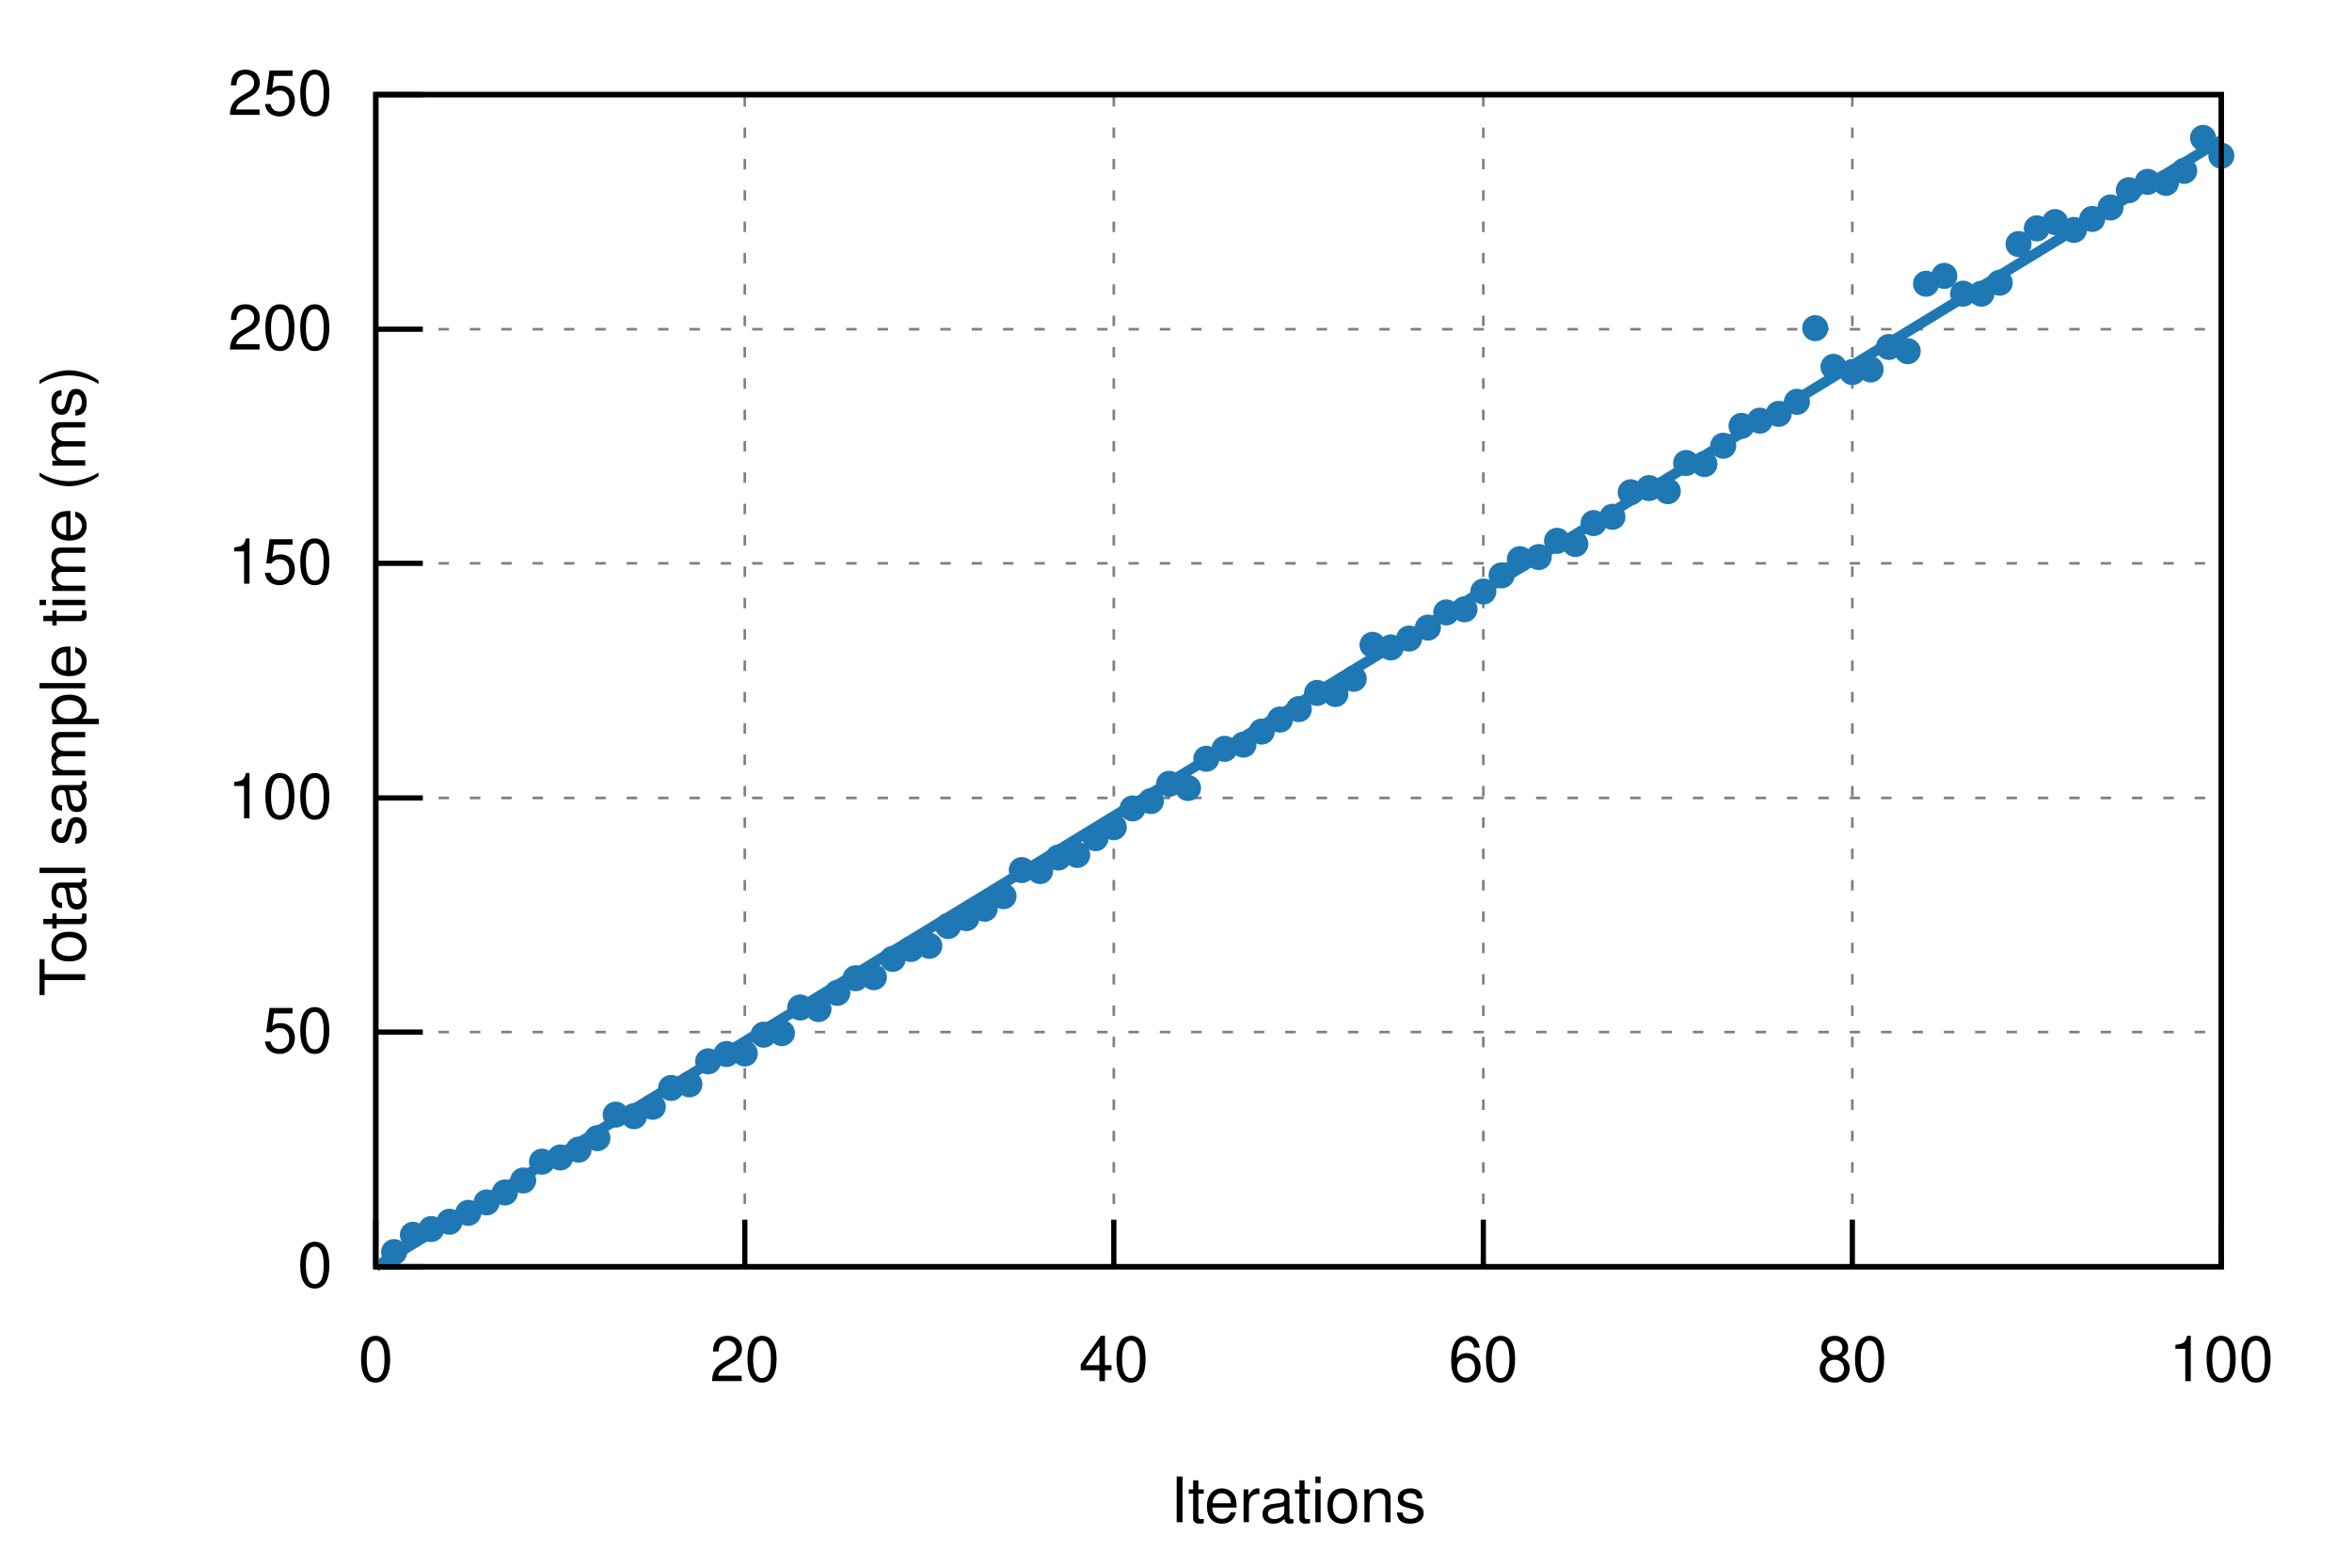
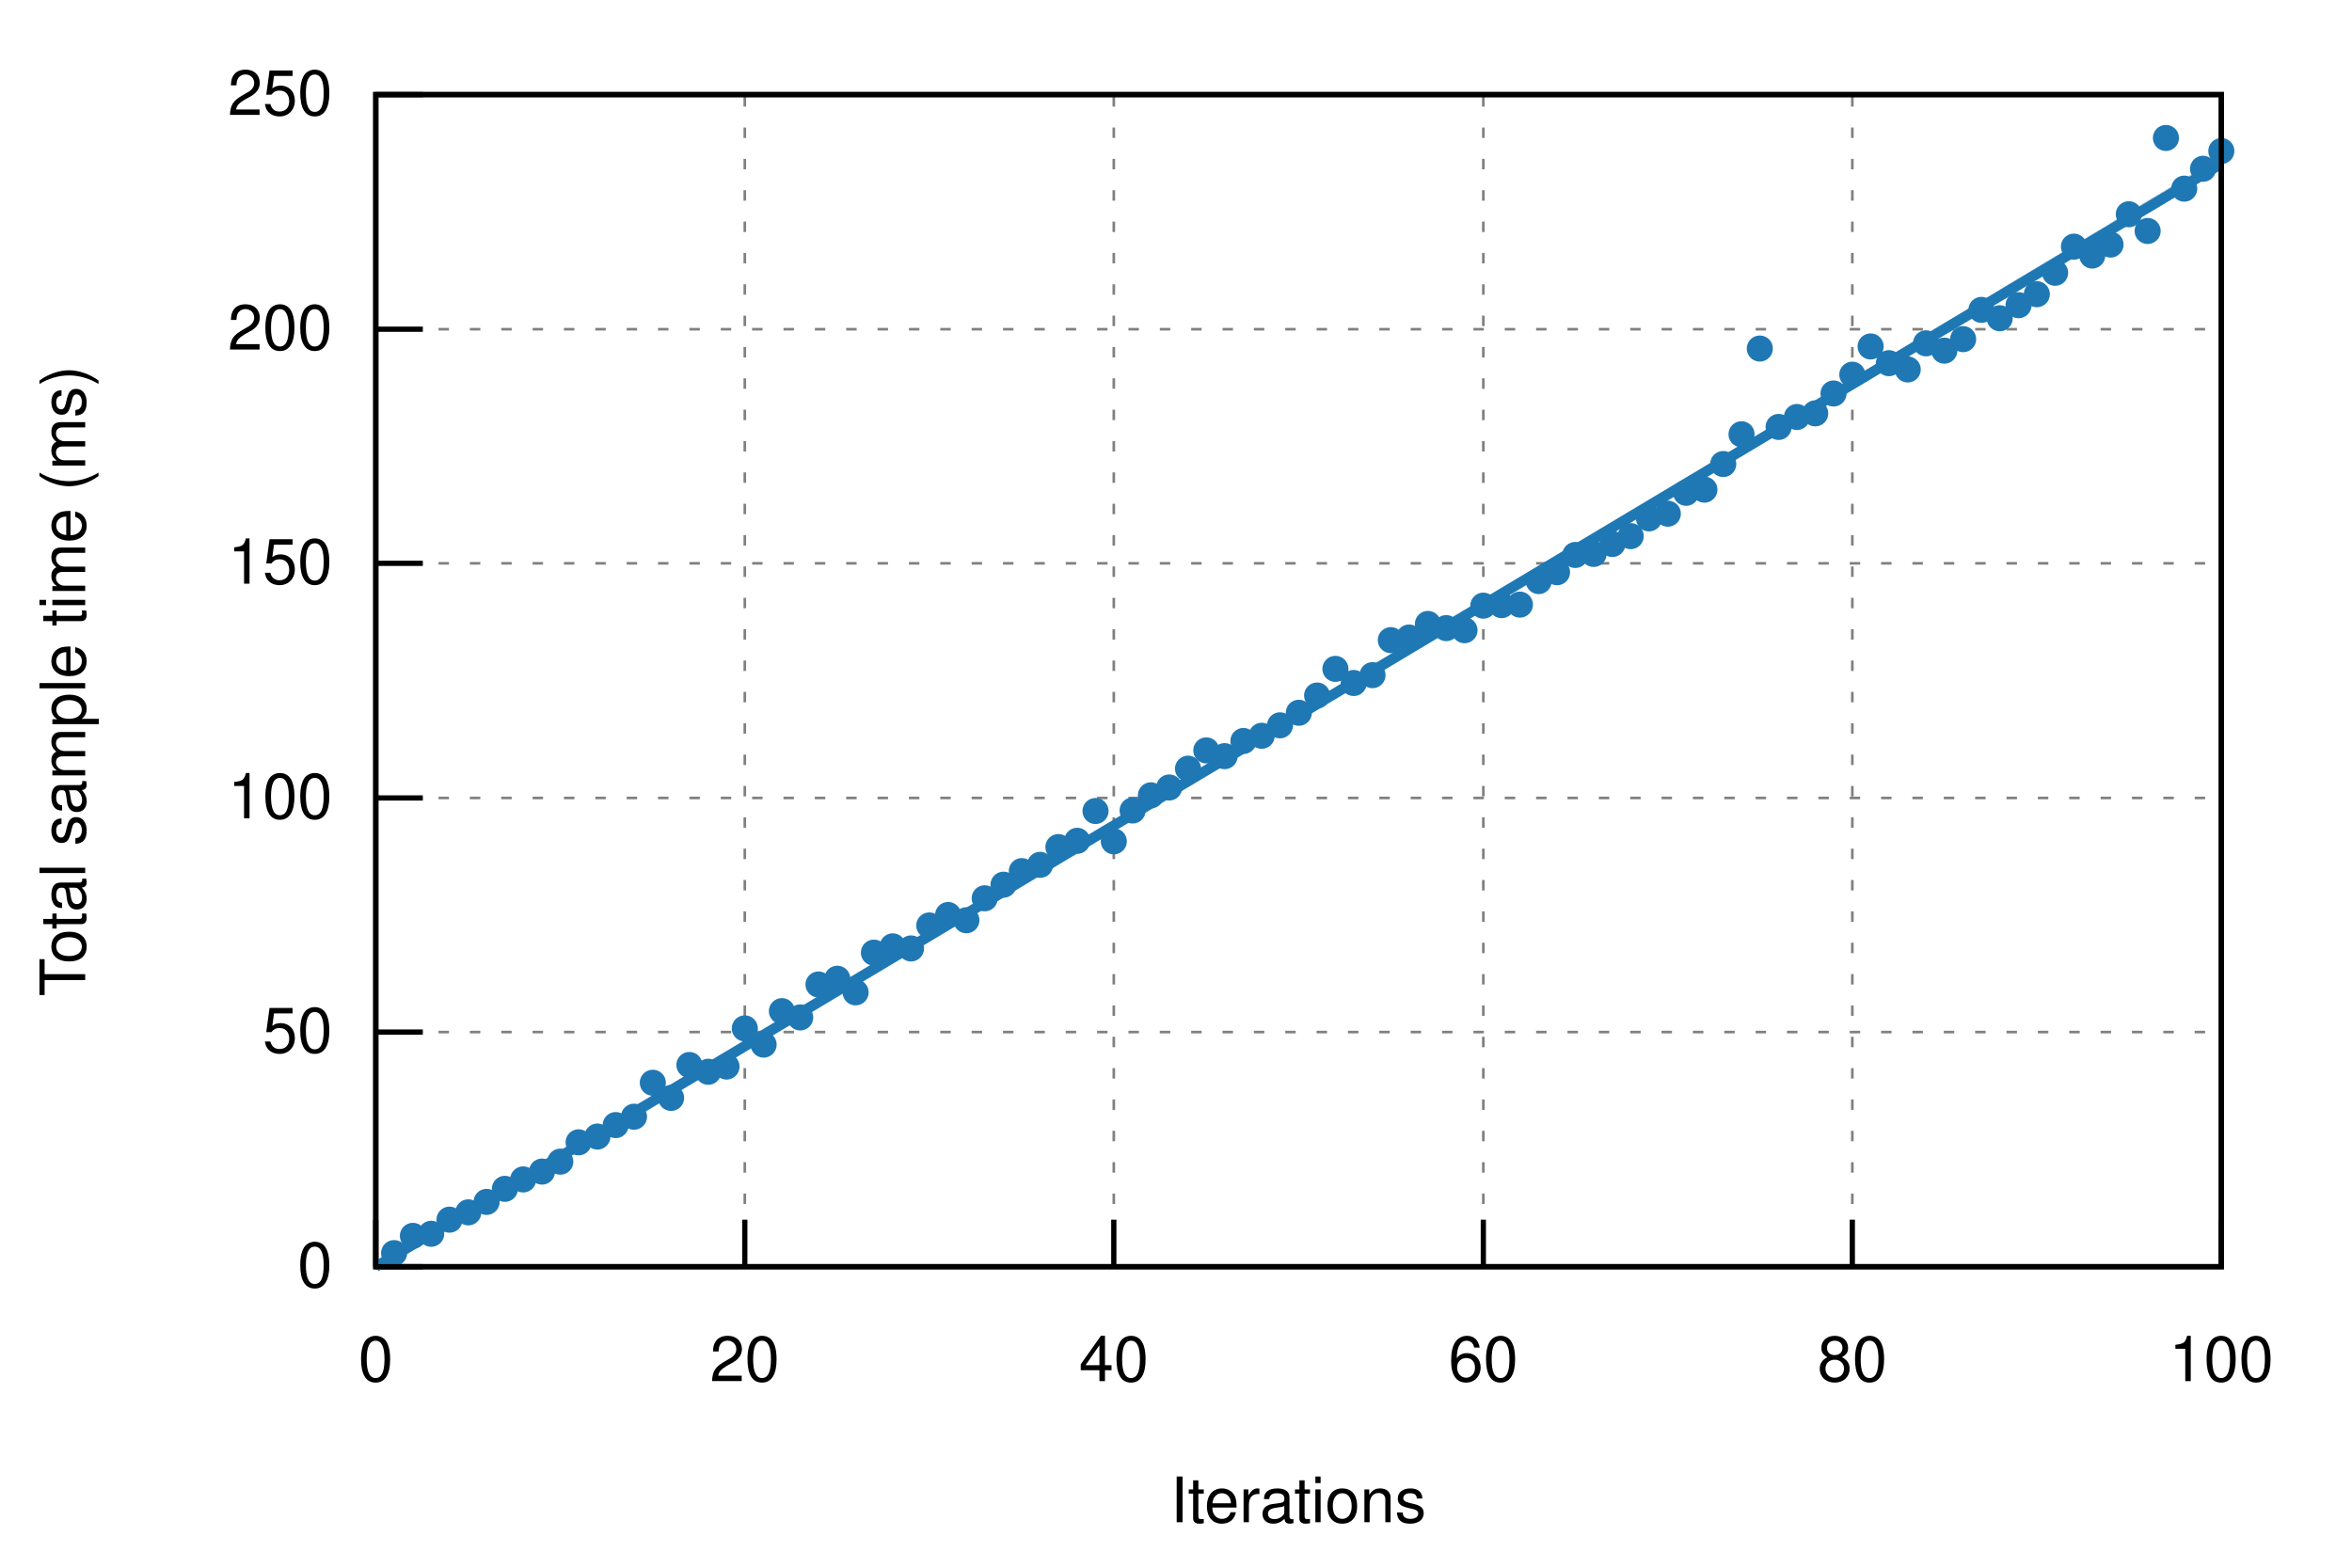
<svg xmlns="http://www.w3.org/2000/svg" xmlns:xlink="http://www.w3.org/1999/xlink" viewBox="0 0 450 300">
  <g id="gnuplot_canvas">
    <rect x="0" y="0" width="450" height="300" fill="none" />
    <defs>
      <circle id="gpDot" r="0.5" stroke-width="0.5" stroke="currentColor" />
      <path id="gpPt0" stroke-width="0.222" stroke="currentColor" d="M-1,0 h2 M0,-1 v2" />
      <path id="gpPt1" stroke-width="0.222" stroke="currentColor" d="M-1,-1 L1,1 M1,-1 L-1,1" />
      <path id="gpPt2" stroke-width="0.222" stroke="currentColor" d="M-1,0 L1,0 M0,-1 L0,1 M-1,-1 L1,1 M-1,1 L1,-1" />
      <rect id="gpPt3" stroke-width="0.222" stroke="currentColor" x="-1" y="-1" width="2" height="2" />
      <rect id="gpPt4" stroke-width="0.222" stroke="currentColor" fill="currentColor" x="-1" y="-1" width="2" height="2" />
      <circle id="gpPt5" stroke-width="0.222" stroke="currentColor" cx="0" cy="0" r="1" />
      <use xlink:href="#gpPt5" id="gpPt6" fill="currentColor" stroke="none" />
      <path id="gpPt7" stroke-width="0.222" stroke="currentColor" d="M0,-1.33 L-1.33,0.67 L1.33,0.67 z" />
      <use xlink:href="#gpPt7" id="gpPt8" fill="currentColor" stroke="none" />
      <use xlink:href="#gpPt7" id="gpPt9" stroke="currentColor" transform="rotate(180)" />
      <use xlink:href="#gpPt9" id="gpPt10" fill="currentColor" stroke="none" />
      <use xlink:href="#gpPt3" id="gpPt11" stroke="currentColor" transform="rotate(45)" />
      <use xlink:href="#gpPt11" id="gpPt12" fill="currentColor" stroke="none" />
      <path id="gpPt13" stroke-width="0.222" stroke="currentColor" d="M0,1.330 L1.265,0.411 L0.782,-1.067 L-0.782,-1.076 L-1.265,0.411 z" />
      <use xlink:href="#gpPt13" id="gpPt14" fill="currentColor" stroke="none" />
      <filter id="textbox" filterUnits="objectBoundingBox" x="0" y="0" height="1" width="1">
        <feFlood flood-color="white" flood-opacity="1" result="bgnd" />
        <feComposite in="SourceGraphic" in2="bgnd" operator="atop" />
      </filter>
      <filter id="greybox" filterUnits="objectBoundingBox" x="0" y="0" height="1" width="1">
        <feFlood flood-color="lightgrey" flood-opacity="1" result="grey" />
        <feComposite in="SourceGraphic" in2="grey" operator="atop" />
      </filter>
    </defs>
    <g fill="none" color="white" stroke="currentColor" stroke-width="1.00" stroke-linecap="butt" stroke-linejoin="miter">
</g>
    <g fill="none" color="black" stroke="currentColor" stroke-width="1.00" stroke-linecap="butt" stroke-linejoin="miter">
</g>
    <g fill="none" color="black" stroke="black" stroke-width="0.50" stroke-linecap="butt" stroke-linejoin="miter">
</g>
    <g fill="none" color="gray" stroke="currentColor" stroke-width="0.50" stroke-linecap="butt" stroke-linejoin="miter">
      <path stroke="gray" stroke-dasharray="2,4" class="gridline" d="M71.9,242.4 L425.0,242.4  " />
    </g>
    <g fill="none" color="gray" stroke="gray" stroke-width="1.00" stroke-linecap="butt" stroke-linejoin="miter">
</g>
    <g fill="none" color="black" stroke="currentColor" stroke-width="1.00" stroke-linecap="butt" stroke-linejoin="miter">
      <path stroke="black" d="M71.9,242.4 L80.9,242.4  " />
      <g transform="translate(63.6,246.3)" stroke="none" fill="black" font-family="Helvetica" font-size="12.00" text-anchor="end">
        <text>
          <tspan font-family="Helvetica"> 0</tspan>
        </text>
      </g>
    </g>
    <g fill="none" color="black" stroke="currentColor" stroke-width="1.00" stroke-linecap="butt" stroke-linejoin="miter">
</g>
    <g fill="none" color="black" stroke="black" stroke-width="0.50" stroke-linecap="butt" stroke-linejoin="miter">
</g>
    <g fill="none" color="gray" stroke="currentColor" stroke-width="0.50" stroke-linecap="butt" stroke-linejoin="miter">
      <path stroke="gray" stroke-dasharray="2,4" class="gridline" d="M71.9,197.5 L425.0,197.5  " />
    </g>
    <g fill="none" color="gray" stroke="gray" stroke-width="1.00" stroke-linecap="butt" stroke-linejoin="miter">
</g>
    <g fill="none" color="black" stroke="currentColor" stroke-width="1.00" stroke-linecap="butt" stroke-linejoin="miter">
      <path stroke="black" d="M71.9,197.5 L80.9,197.5  " />
      <g transform="translate(63.6,201.4)" stroke="none" fill="black" font-family="Helvetica" font-size="12.00" text-anchor="end">
        <text>
          <tspan font-family="Helvetica"> 50</tspan>
        </text>
      </g>
    </g>
    <g fill="none" color="black" stroke="currentColor" stroke-width="1.00" stroke-linecap="butt" stroke-linejoin="miter">
</g>
    <g fill="none" color="black" stroke="black" stroke-width="0.50" stroke-linecap="butt" stroke-linejoin="miter">
</g>
    <g fill="none" color="gray" stroke="currentColor" stroke-width="0.50" stroke-linecap="butt" stroke-linejoin="miter">
      <path stroke="gray" stroke-dasharray="2,4" class="gridline" d="M71.9,152.7 L425.0,152.7  " />
    </g>
    <g fill="none" color="gray" stroke="gray" stroke-width="1.00" stroke-linecap="butt" stroke-linejoin="miter">
</g>
    <g fill="none" color="black" stroke="currentColor" stroke-width="1.00" stroke-linecap="butt" stroke-linejoin="miter">
      <path stroke="black" d="M71.9,152.7 L80.9,152.7  " />
      <g transform="translate(63.6,156.6)" stroke="none" fill="black" font-family="Helvetica" font-size="12.00" text-anchor="end">
        <text>
          <tspan font-family="Helvetica"> 100</tspan>
        </text>
      </g>
    </g>
    <g fill="none" color="black" stroke="currentColor" stroke-width="1.00" stroke-linecap="butt" stroke-linejoin="miter">
</g>
    <g fill="none" color="black" stroke="black" stroke-width="0.50" stroke-linecap="butt" stroke-linejoin="miter">
</g>
    <g fill="none" color="gray" stroke="currentColor" stroke-width="0.50" stroke-linecap="butt" stroke-linejoin="miter">
      <path stroke="gray" stroke-dasharray="2,4" class="gridline" d="M71.9,107.8 L425.0,107.8  " />
    </g>
    <g fill="none" color="gray" stroke="gray" stroke-width="1.00" stroke-linecap="butt" stroke-linejoin="miter">
</g>
    <g fill="none" color="black" stroke="currentColor" stroke-width="1.00" stroke-linecap="butt" stroke-linejoin="miter">
      <path stroke="black" d="M71.9,107.8 L80.9,107.8  " />
      <g transform="translate(63.6,111.7)" stroke="none" fill="black" font-family="Helvetica" font-size="12.00" text-anchor="end">
        <text>
          <tspan font-family="Helvetica"> 150</tspan>
        </text>
      </g>
    </g>
    <g fill="none" color="black" stroke="currentColor" stroke-width="1.00" stroke-linecap="butt" stroke-linejoin="miter">
</g>
    <g fill="none" color="black" stroke="black" stroke-width="0.50" stroke-linecap="butt" stroke-linejoin="miter">
</g>
    <g fill="none" color="gray" stroke="currentColor" stroke-width="0.50" stroke-linecap="butt" stroke-linejoin="miter">
      <path stroke="gray" stroke-dasharray="2,4" class="gridline" d="M71.9,63.0 L425.0,63.0  " />
    </g>
    <g fill="none" color="gray" stroke="gray" stroke-width="1.00" stroke-linecap="butt" stroke-linejoin="miter">
</g>
    <g fill="none" color="black" stroke="currentColor" stroke-width="1.00" stroke-linecap="butt" stroke-linejoin="miter">
      <path stroke="black" d="M71.9,63.0 L80.9,63.0  " />
      <g transform="translate(63.6,66.9)" stroke="none" fill="black" font-family="Helvetica" font-size="12.00" text-anchor="end">
        <text>
          <tspan font-family="Helvetica"> 200</tspan>
        </text>
      </g>
    </g>
    <g fill="none" color="black" stroke="currentColor" stroke-width="1.00" stroke-linecap="butt" stroke-linejoin="miter">
</g>
    <g fill="none" color="black" stroke="black" stroke-width="0.50" stroke-linecap="butt" stroke-linejoin="miter">
</g>
    <g fill="none" color="gray" stroke="currentColor" stroke-width="0.50" stroke-linecap="butt" stroke-linejoin="miter">
      <path stroke="gray" stroke-dasharray="2,4" class="gridline" d="M71.9,18.1 L425.0,18.1  " />
    </g>
    <g fill="none" color="gray" stroke="gray" stroke-width="1.00" stroke-linecap="butt" stroke-linejoin="miter">
</g>
    <g fill="none" color="black" stroke="currentColor" stroke-width="1.00" stroke-linecap="butt" stroke-linejoin="miter">
      <path stroke="black" d="M71.9,18.1 L80.9,18.1  " />
      <g transform="translate(63.6,22.0)" stroke="none" fill="black" font-family="Helvetica" font-size="12.00" text-anchor="end">
        <text>
          <tspan font-family="Helvetica"> 250</tspan>
        </text>
      </g>
    </g>
    <g fill="none" color="black" stroke="currentColor" stroke-width="1.00" stroke-linecap="butt" stroke-linejoin="miter">
</g>
    <g fill="none" color="black" stroke="black" stroke-width="0.50" stroke-linecap="butt" stroke-linejoin="miter">
</g>
    <g fill="none" color="gray" stroke="currentColor" stroke-width="0.50" stroke-linecap="butt" stroke-linejoin="miter">
      <path stroke="gray" stroke-dasharray="2,4" class="gridline" d="M71.9,242.4 L71.9,18.1  " />
    </g>
    <g fill="none" color="gray" stroke="gray" stroke-width="1.00" stroke-linecap="butt" stroke-linejoin="miter">
</g>
    <g fill="none" color="black" stroke="currentColor" stroke-width="1.00" stroke-linecap="butt" stroke-linejoin="miter">
      <path stroke="black" d="M71.9,242.4 L71.9,233.4  " />
      <g transform="translate(71.9,264.3)" stroke="none" fill="black" font-family="Helvetica" font-size="12.00" text-anchor="middle">
        <text>
          <tspan font-family="Helvetica"> 0</tspan>
        </text>
      </g>
    </g>
    <g fill="none" color="black" stroke="currentColor" stroke-width="1.00" stroke-linecap="butt" stroke-linejoin="miter">
</g>
    <g fill="none" color="black" stroke="black" stroke-width="0.50" stroke-linecap="butt" stroke-linejoin="miter">
</g>
    <g fill="none" color="gray" stroke="currentColor" stroke-width="0.50" stroke-linecap="butt" stroke-linejoin="miter">
      <path stroke="gray" stroke-dasharray="2,4" class="gridline" d="M142.5,242.4 L142.5,18.1  " />
    </g>
    <g fill="none" color="gray" stroke="gray" stroke-width="1.00" stroke-linecap="butt" stroke-linejoin="miter">
</g>
    <g fill="none" color="black" stroke="currentColor" stroke-width="1.00" stroke-linecap="butt" stroke-linejoin="miter">
      <path stroke="black" d="M142.5,242.4 L142.5,233.4  " />
      <g transform="translate(142.5,264.3)" stroke="none" fill="black" font-family="Helvetica" font-size="12.00" text-anchor="middle">
        <text>
          <tspan font-family="Helvetica"> 20</tspan>
        </text>
      </g>
    </g>
    <g fill="none" color="black" stroke="currentColor" stroke-width="1.00" stroke-linecap="butt" stroke-linejoin="miter">
</g>
    <g fill="none" color="black" stroke="black" stroke-width="0.50" stroke-linecap="butt" stroke-linejoin="miter">
</g>
    <g fill="none" color="gray" stroke="currentColor" stroke-width="0.50" stroke-linecap="butt" stroke-linejoin="miter">
      <path stroke="gray" stroke-dasharray="2,4" class="gridline" d="M213.1,242.4 L213.1,18.1  " />
    </g>
    <g fill="none" color="gray" stroke="gray" stroke-width="1.00" stroke-linecap="butt" stroke-linejoin="miter">
</g>
    <g fill="none" color="black" stroke="currentColor" stroke-width="1.00" stroke-linecap="butt" stroke-linejoin="miter">
      <path stroke="black" d="M213.1,242.4 L213.1,233.4  " />
      <g transform="translate(213.1,264.3)" stroke="none" fill="black" font-family="Helvetica" font-size="12.00" text-anchor="middle">
        <text>
          <tspan font-family="Helvetica"> 40</tspan>
        </text>
      </g>
    </g>
    <g fill="none" color="black" stroke="currentColor" stroke-width="1.00" stroke-linecap="butt" stroke-linejoin="miter">
</g>
    <g fill="none" color="black" stroke="black" stroke-width="0.50" stroke-linecap="butt" stroke-linejoin="miter">
</g>
    <g fill="none" color="gray" stroke="currentColor" stroke-width="0.50" stroke-linecap="butt" stroke-linejoin="miter">
      <path stroke="gray" stroke-dasharray="2,4" class="gridline" d="M283.8,242.4 L283.8,18.1  " />
    </g>
    <g fill="none" color="gray" stroke="gray" stroke-width="1.00" stroke-linecap="butt" stroke-linejoin="miter">
</g>
    <g fill="none" color="black" stroke="currentColor" stroke-width="1.00" stroke-linecap="butt" stroke-linejoin="miter">
      <path stroke="black" d="M283.8,242.4 L283.8,233.4  " />
      <g transform="translate(283.8,264.3)" stroke="none" fill="black" font-family="Helvetica" font-size="12.00" text-anchor="middle">
        <text>
          <tspan font-family="Helvetica"> 60</tspan>
        </text>
      </g>
    </g>
    <g fill="none" color="black" stroke="currentColor" stroke-width="1.00" stroke-linecap="butt" stroke-linejoin="miter">
</g>
    <g fill="none" color="black" stroke="black" stroke-width="0.50" stroke-linecap="butt" stroke-linejoin="miter">
</g>
    <g fill="none" color="gray" stroke="currentColor" stroke-width="0.50" stroke-linecap="butt" stroke-linejoin="miter">
      <path stroke="gray" stroke-dasharray="2,4" class="gridline" d="M354.4,242.4 L354.4,18.1  " />
    </g>
    <g fill="none" color="gray" stroke="gray" stroke-width="1.00" stroke-linecap="butt" stroke-linejoin="miter">
</g>
    <g fill="none" color="black" stroke="currentColor" stroke-width="1.00" stroke-linecap="butt" stroke-linejoin="miter">
      <path stroke="black" d="M354.4,242.4 L354.4,233.4  " />
      <g transform="translate(354.4,264.3)" stroke="none" fill="black" font-family="Helvetica" font-size="12.00" text-anchor="middle">
        <text>
          <tspan font-family="Helvetica"> 80</tspan>
        </text>
      </g>
    </g>
    <g fill="none" color="black" stroke="currentColor" stroke-width="1.00" stroke-linecap="butt" stroke-linejoin="miter">
</g>
    <g fill="none" color="black" stroke="black" stroke-width="0.50" stroke-linecap="butt" stroke-linejoin="miter">
</g>
    <g fill="none" color="gray" stroke="currentColor" stroke-width="0.50" stroke-linecap="butt" stroke-linejoin="miter">
      <path stroke="gray" stroke-dasharray="2,4" class="gridline" d="M425.0,242.4 L425.0,18.1  " />
    </g>
    <g fill="none" color="gray" stroke="gray" stroke-width="1.00" stroke-linecap="butt" stroke-linejoin="miter">
</g>
    <g fill="none" color="black" stroke="currentColor" stroke-width="1.00" stroke-linecap="butt" stroke-linejoin="miter">
      <path stroke="black" d="M425.0,242.4 L425.0,233.4  " />
      <g transform="translate(425.0,264.3)" stroke="none" fill="black" font-family="Helvetica" font-size="12.00" text-anchor="middle">
        <text>
          <tspan font-family="Helvetica"> 100</tspan>
        </text>
      </g>
    </g>
    <g fill="none" color="black" stroke="currentColor" stroke-width="1.00" stroke-linecap="butt" stroke-linejoin="miter">
</g>
    <g fill="none" color="black" stroke="currentColor" stroke-width="1.00" stroke-linecap="butt" stroke-linejoin="miter">
      <path stroke="black" d="M71.9,18.1 L71.9,242.4 L425.0,242.4 L425.0,18.1 L71.9,18.1 Z  " />
    </g>
    <g fill="none" color="black" stroke="currentColor" stroke-width="1.00" stroke-linecap="butt" stroke-linejoin="miter">
      <g transform="translate(16.3,130.3) rotate(270)" stroke="none" fill="black" font-family="Helvetica" font-size="12.00" text-anchor="middle">
        <text>
          <tspan font-family="Helvetica">Total sample time (ms)</tspan>
        </text>
      </g>
    </g>
    <g fill="none" color="black" stroke="currentColor" stroke-width="1.00" stroke-linecap="butt" stroke-linejoin="miter">
      <g transform="translate(248.4,291.3)" stroke="none" fill="black" font-family="Helvetica" font-size="12.00" text-anchor="middle">
        <text>
          <tspan font-family="Helvetica">Iterations</tspan>
        </text>
      </g>
    </g>
    <g fill="none" color="black" stroke="currentColor" stroke-width="1.00" stroke-linecap="butt" stroke-linejoin="miter">
</g>
    <g id="gnuplot_plot_1">
      <g fill="none" color="black" stroke="currentColor" stroke-width="1.00" stroke-linecap="butt" stroke-linejoin="miter">
-         <use xlink:href="#gpPt6" transform="translate(75.4,239.6) scale(2.25)" color="rgb( 31, 120, 180)" />
-         <use xlink:href="#gpPt6" transform="translate(79.0,236.3) scale(2.25)" color="rgb( 31, 120, 180)" />
-         <use xlink:href="#gpPt6" transform="translate(82.5,235.2) scale(2.25)" color="rgb( 31, 120, 180)" />
-         <use xlink:href="#gpPt6" transform="translate(86.0,233.8) scale(2.25)" color="rgb( 31, 120, 180)" />
-         <use xlink:href="#gpPt6" transform="translate(89.6,232.1) scale(2.25)" color="rgb( 31, 120, 180)" />
-         <use xlink:href="#gpPt6" transform="translate(93.1,230.1) scale(2.25)" color="rgb( 31, 120, 180)" />
-         <use xlink:href="#gpPt6" transform="translate(96.6,228.2) scale(2.25)" color="rgb( 31, 120, 180)" />
-         <use xlink:href="#gpPt6" transform="translate(100.1,225.9) scale(2.25)" color="rgb( 31, 120, 180)" />
-         <use xlink:href="#gpPt6" transform="translate(103.7,222.3) scale(2.25)" color="rgb( 31, 120, 180)" />
-         <use xlink:href="#gpPt6" transform="translate(107.2,221.5) scale(2.25)" color="rgb( 31, 120, 180)" />
-         <use xlink:href="#gpPt6" transform="translate(110.7,220.0) scale(2.25)" color="rgb( 31, 120, 180)" />
-         <use xlink:href="#gpPt6" transform="translate(114.3,217.8) scale(2.25)" color="rgb( 31, 120, 180)" />
-         <use xlink:href="#gpPt6" transform="translate(117.8,213.3) scale(2.25)" color="rgb( 31, 120, 180)" />
-         <use xlink:href="#gpPt6" transform="translate(121.3,213.6) scale(2.25)" color="rgb( 31, 120, 180)" />
-         <use xlink:href="#gpPt6" transform="translate(124.9,211.8) scale(2.25)" color="rgb( 31, 120, 180)" />
-         <use xlink:href="#gpPt6" transform="translate(128.4,208.2) scale(2.25)" color="rgb( 31, 120, 180)" />
-         <use xlink:href="#gpPt6" transform="translate(131.9,207.5) scale(2.25)" color="rgb( 31, 120, 180)" />
-         <use xlink:href="#gpPt6" transform="translate(135.5,203.1) scale(2.25)" color="rgb( 31, 120, 180)" />
-         <use xlink:href="#gpPt6" transform="translate(139.0,201.7) scale(2.25)" color="rgb( 31, 120, 180)" />
-         <use xlink:href="#gpPt6" transform="translate(142.5,201.6) scale(2.25)" color="rgb( 31, 120, 180)" />
-         <use xlink:href="#gpPt6" transform="translate(146.1,198.0) scale(2.25)" color="rgb( 31, 120, 180)" />
-         <use xlink:href="#gpPt6" transform="translate(149.6,197.7) scale(2.25)" color="rgb( 31, 120, 180)" />
-         <use xlink:href="#gpPt6" transform="translate(153.1,192.8) scale(2.25)" color="rgb( 31, 120, 180)" />
-         <use xlink:href="#gpPt6" transform="translate(156.6,193.1) scale(2.25)" color="rgb( 31, 120, 180)" />
-         <use xlink:href="#gpPt6" transform="translate(160.2,190.0) scale(2.25)" color="rgb( 31, 120, 180)" />
-         <use xlink:href="#gpPt6" transform="translate(163.7,187.2) scale(2.25)" color="rgb( 31, 120, 180)" />
-         <use xlink:href="#gpPt6" transform="translate(167.2,187.0) scale(2.25)" color="rgb( 31, 120, 180)" />
-         <use xlink:href="#gpPt6" transform="translate(170.8,183.5) scale(2.25)" color="rgb( 31, 120, 180)" />
-         <use xlink:href="#gpPt6" transform="translate(174.3,181.6) scale(2.25)" color="rgb( 31, 120, 180)" />
-         <use xlink:href="#gpPt6" transform="translate(177.8,181.0) scale(2.25)" color="rgb( 31, 120, 180)" />
-         <use xlink:href="#gpPt6" transform="translate(181.4,177.2) scale(2.25)" color="rgb( 31, 120, 180)" />
-         <use xlink:href="#gpPt6" transform="translate(184.9,175.7) scale(2.25)" color="rgb( 31, 120, 180)" />
-         <use xlink:href="#gpPt6" transform="translate(188.4,173.9) scale(2.25)" color="rgb( 31, 120, 180)" />
-         <use xlink:href="#gpPt6" transform="translate(192.0,171.5) scale(2.25)" color="rgb( 31, 120, 180)" />
-         <use xlink:href="#gpPt6" transform="translate(195.5,166.5) scale(2.25)" color="rgb( 31, 120, 180)" />
-         <use xlink:href="#gpPt6" transform="translate(199.0,166.7) scale(2.25)" color="rgb( 31, 120, 180)" />
-         <use xlink:href="#gpPt6" transform="translate(202.5,164.1) scale(2.25)" color="rgb( 31, 120, 180)" />
-         <use xlink:href="#gpPt6" transform="translate(206.1,163.6) scale(2.25)" color="rgb( 31, 120, 180)" />
-         <use xlink:href="#gpPt6" transform="translate(209.6,160.4) scale(2.25)" color="rgb( 31, 120, 180)" />
-         <use xlink:href="#gpPt6" transform="translate(213.1,158.3) scale(2.25)" color="rgb( 31, 120, 180)" />
-         <use xlink:href="#gpPt6" transform="translate(216.7,154.7) scale(2.25)" color="rgb( 31, 120, 180)" />
-         <use xlink:href="#gpPt6" transform="translate(220.2,153.3) scale(2.25)" color="rgb( 31, 120, 180)" />
-         <use xlink:href="#gpPt6" transform="translate(223.7,150.0) scale(2.25)" color="rgb( 31, 120, 180)" />
-         <use xlink:href="#gpPt6" transform="translate(227.3,150.8) scale(2.25)" color="rgb( 31, 120, 180)" />
-         <use xlink:href="#gpPt6" transform="translate(230.8,145.2) scale(2.25)" color="rgb( 31, 120, 180)" />
-         <use xlink:href="#gpPt6" transform="translate(234.3,143.3) scale(2.25)" color="rgb( 31, 120, 180)" />
-         <use xlink:href="#gpPt6" transform="translate(237.9,142.5) scale(2.25)" color="rgb( 31, 120, 180)" />
-         <use xlink:href="#gpPt6" transform="translate(241.4,140.0) scale(2.25)" color="rgb( 31, 120, 180)" />
-         <use xlink:href="#gpPt6" transform="translate(244.9,137.7) scale(2.25)" color="rgb( 31, 120, 180)" />
-         <use xlink:href="#gpPt6" transform="translate(248.5,135.7) scale(2.25)" color="rgb( 31, 120, 180)" />
-         <use xlink:href="#gpPt6" transform="translate(252.0,132.6) scale(2.25)" color="rgb( 31, 120, 180)" />
-         <use xlink:href="#gpPt6" transform="translate(255.5,132.8) scale(2.25)" color="rgb( 31, 120, 180)" />
-         <use xlink:href="#gpPt6" transform="translate(259.0,129.9) scale(2.25)" color="rgb( 31, 120, 180)" />
-         <use xlink:href="#gpPt6" transform="translate(262.6,123.4) scale(2.25)" color="rgb( 31, 120, 180)" />
-         <use xlink:href="#gpPt6" transform="translate(266.1,123.9) scale(2.25)" color="rgb( 31, 120, 180)" />
-         <use xlink:href="#gpPt6" transform="translate(269.6,122.2) scale(2.25)" color="rgb( 31, 120, 180)" />
-         <use xlink:href="#gpPt6" transform="translate(273.2,120.1) scale(2.25)" color="rgb( 31, 120, 180)" />
-         <use xlink:href="#gpPt6" transform="translate(276.7,117.2) scale(2.25)" color="rgb( 31, 120, 180)" />
-         <use xlink:href="#gpPt6" transform="translate(280.2,116.6) scale(2.25)" color="rgb( 31, 120, 180)" />
-         <use xlink:href="#gpPt6" transform="translate(283.8,113.2) scale(2.25)" color="rgb( 31, 120, 180)" />
-         <use xlink:href="#gpPt6" transform="translate(287.3,110.1) scale(2.25)" color="rgb( 31, 120, 180)" />
-         <use xlink:href="#gpPt6" transform="translate(290.8,107.0) scale(2.25)" color="rgb( 31, 120, 180)" />
-         <use xlink:href="#gpPt6" transform="translate(294.4,106.6) scale(2.25)" color="rgb( 31, 120, 180)" />
-         <use xlink:href="#gpPt6" transform="translate(297.9,103.5) scale(2.25)" color="rgb( 31, 120, 180)" />
-         <use xlink:href="#gpPt6" transform="translate(301.4,104.1) scale(2.25)" color="rgb( 31, 120, 180)" />
-         <use xlink:href="#gpPt6" transform="translate(304.9,100.1) scale(2.25)" color="rgb( 31, 120, 180)" />
-         <use xlink:href="#gpPt6" transform="translate(308.5,98.9) scale(2.25)" color="rgb( 31, 120, 180)" />
-         <use xlink:href="#gpPt6" transform="translate(312.0,94.2) scale(2.25)" color="rgb( 31, 120, 180)" />
-         <use xlink:href="#gpPt6" transform="translate(315.5,93.4) scale(2.25)" color="rgb( 31, 120, 180)" />
-         <use xlink:href="#gpPt6" transform="translate(319.1,94.0) scale(2.25)" color="rgb( 31, 120, 180)" />
-         <use xlink:href="#gpPt6" transform="translate(322.6,88.6) scale(2.25)" color="rgb( 31, 120, 180)" />
-         <use xlink:href="#gpPt6" transform="translate(326.1,88.8) scale(2.25)" color="rgb( 31, 120, 180)" />
-         <use xlink:href="#gpPt6" transform="translate(329.7,85.3) scale(2.25)" color="rgb( 31, 120, 180)" />
-         <use xlink:href="#gpPt6" transform="translate(333.2,81.5) scale(2.25)" color="rgb( 31, 120, 180)" />
-         <use xlink:href="#gpPt6" transform="translate(336.7,80.5) scale(2.25)" color="rgb( 31, 120, 180)" />
-         <use xlink:href="#gpPt6" transform="translate(340.3,79.2) scale(2.25)" color="rgb( 31, 120, 180)" />
-         <use xlink:href="#gpPt6" transform="translate(343.8,76.9) scale(2.25)" color="rgb( 31, 120, 180)" />
-         <use xlink:href="#gpPt6" transform="translate(347.3,62.8) scale(2.25)" color="rgb( 31, 120, 180)" />
-         <use xlink:href="#gpPt6" transform="translate(350.8,70.2) scale(2.25)" color="rgb( 31, 120, 180)" />
-         <use xlink:href="#gpPt6" transform="translate(354.4,71.2) scale(2.25)" color="rgb( 31, 120, 180)" />
-         <use xlink:href="#gpPt6" transform="translate(357.9,70.7) scale(2.25)" color="rgb( 31, 120, 180)" />
-         <use xlink:href="#gpPt6" transform="translate(361.4,66.4) scale(2.25)" color="rgb( 31, 120, 180)" />
-         <use xlink:href="#gpPt6" transform="translate(365.0,67.2) scale(2.25)" color="rgb( 31, 120, 180)" />
-         <use xlink:href="#gpPt6" transform="translate(368.5,54.3) scale(2.25)" color="rgb( 31, 120, 180)" />
-         <use xlink:href="#gpPt6" transform="translate(372.0,52.8) scale(2.25)" color="rgb( 31, 120, 180)" />
-         <use xlink:href="#gpPt6" transform="translate(375.6,56.2) scale(2.25)" color="rgb( 31, 120, 180)" />
-         <use xlink:href="#gpPt6" transform="translate(379.1,56.2) scale(2.25)" color="rgb( 31, 120, 180)" />
-         <use xlink:href="#gpPt6" transform="translate(382.6,54.1) scale(2.25)" color="rgb( 31, 120, 180)" />
-         <use xlink:href="#gpPt6" transform="translate(386.2,46.7) scale(2.25)" color="rgb( 31, 120, 180)" />
-         <use xlink:href="#gpPt6" transform="translate(389.7,43.7) scale(2.25)" color="rgb( 31, 120, 180)" />
-         <use xlink:href="#gpPt6" transform="translate(393.2,42.5) scale(2.25)" color="rgb( 31, 120, 180)" />
-         <use xlink:href="#gpPt6" transform="translate(396.8,44.0) scale(2.25)" color="rgb( 31, 120, 180)" />
-         <use xlink:href="#gpPt6" transform="translate(400.3,41.9) scale(2.25)" color="rgb( 31, 120, 180)" />
-         <use xlink:href="#gpPt6" transform="translate(403.8,39.7) scale(2.25)" color="rgb( 31, 120, 180)" />
-         <use xlink:href="#gpPt6" transform="translate(407.3,36.4) scale(2.25)" color="rgb( 31, 120, 180)" />
-         <use xlink:href="#gpPt6" transform="translate(410.9,34.8) scale(2.25)" color="rgb( 31, 120, 180)" />
-         <use xlink:href="#gpPt6" transform="translate(414.4,35.0) scale(2.25)" color="rgb( 31, 120, 180)" />
-         <use xlink:href="#gpPt6" transform="translate(417.9,32.7) scale(2.25)" color="rgb( 31, 120, 180)" />
-         <use xlink:href="#gpPt6" transform="translate(421.5,26.4) scale(2.25)" color="rgb( 31, 120, 180)" />
-         <use xlink:href="#gpPt6" transform="translate(425.0,29.8) scale(2.25)" color="rgb( 31, 120, 180)" />
+         <use xlink:href="#gpPt6" transform="translate(75.4,239.8) scale(2.25)" color="rgb( 31, 120, 180)" />
+         <use xlink:href="#gpPt6" transform="translate(79.0,236.5) scale(2.25)" color="rgb( 31, 120, 180)" />
+         <use xlink:href="#gpPt6" transform="translate(82.5,236.1) scale(2.25)" color="rgb( 31, 120, 180)" />
+         <use xlink:href="#gpPt6" transform="translate(86.0,233.4) scale(2.25)" color="rgb( 31, 120, 180)" />
+         <use xlink:href="#gpPt6" transform="translate(89.6,232.0) scale(2.25)" color="rgb( 31, 120, 180)" />
+         <use xlink:href="#gpPt6" transform="translate(93.1,230.0) scale(2.25)" color="rgb( 31, 120, 180)" />
+         <use xlink:href="#gpPt6" transform="translate(96.6,227.5) scale(2.25)" color="rgb( 31, 120, 180)" />
+         <use xlink:href="#gpPt6" transform="translate(100.1,225.7) scale(2.25)" color="rgb( 31, 120, 180)" />
+         <use xlink:href="#gpPt6" transform="translate(103.7,224.2) scale(2.25)" color="rgb( 31, 120, 180)" />
+         <use xlink:href="#gpPt6" transform="translate(107.2,222.3) scale(2.25)" color="rgb( 31, 120, 180)" />
+         <use xlink:href="#gpPt6" transform="translate(110.7,218.6) scale(2.25)" color="rgb( 31, 120, 180)" />
+         <use xlink:href="#gpPt6" transform="translate(114.3,217.5) scale(2.25)" color="rgb( 31, 120, 180)" />
+         <use xlink:href="#gpPt6" transform="translate(117.8,215.3) scale(2.25)" color="rgb( 31, 120, 180)" />
+         <use xlink:href="#gpPt6" transform="translate(121.3,213.7) scale(2.25)" color="rgb( 31, 120, 180)" />
+         <use xlink:href="#gpPt6" transform="translate(124.9,207.2) scale(2.25)" color="rgb( 31, 120, 180)" />
+         <use xlink:href="#gpPt6" transform="translate(128.4,210.1) scale(2.25)" color="rgb( 31, 120, 180)" />
+         <use xlink:href="#gpPt6" transform="translate(131.9,203.8) scale(2.25)" color="rgb( 31, 120, 180)" />
+         <use xlink:href="#gpPt6" transform="translate(135.5,205.1) scale(2.25)" color="rgb( 31, 120, 180)" />
+         <use xlink:href="#gpPt6" transform="translate(139.0,204.1) scale(2.25)" color="rgb( 31, 120, 180)" />
+         <use xlink:href="#gpPt6" transform="translate(142.5,196.8) scale(2.25)" color="rgb( 31, 120, 180)" />
+         <use xlink:href="#gpPt6" transform="translate(146.1,199.9) scale(2.25)" color="rgb( 31, 120, 180)" />
+         <use xlink:href="#gpPt6" transform="translate(149.6,193.5) scale(2.25)" color="rgb( 31, 120, 180)" />
+         <use xlink:href="#gpPt6" transform="translate(153.1,194.7) scale(2.25)" color="rgb( 31, 120, 180)" />
+         <use xlink:href="#gpPt6" transform="translate(156.6,188.4) scale(2.25)" color="rgb( 31, 120, 180)" />
+         <use xlink:href="#gpPt6" transform="translate(160.2,187.3) scale(2.25)" color="rgb( 31, 120, 180)" />
+         <use xlink:href="#gpPt6" transform="translate(163.7,189.9) scale(2.25)" color="rgb( 31, 120, 180)" />
+         <use xlink:href="#gpPt6" transform="translate(167.2,182.3) scale(2.25)" color="rgb( 31, 120, 180)" />
+         <use xlink:href="#gpPt6" transform="translate(170.8,181.1) scale(2.25)" color="rgb( 31, 120, 180)" />
+         <use xlink:href="#gpPt6" transform="translate(174.3,181.5) scale(2.25)" color="rgb( 31, 120, 180)" />
+         <use xlink:href="#gpPt6" transform="translate(177.8,177.1) scale(2.25)" color="rgb( 31, 120, 180)" />
+         <use xlink:href="#gpPt6" transform="translate(181.4,175.1) scale(2.25)" color="rgb( 31, 120, 180)" />
+         <use xlink:href="#gpPt6" transform="translate(184.9,176.1) scale(2.25)" color="rgb( 31, 120, 180)" />
+         <use xlink:href="#gpPt6" transform="translate(188.4,171.9) scale(2.25)" color="rgb( 31, 120, 180)" />
+         <use xlink:href="#gpPt6" transform="translate(192.0,169.3) scale(2.25)" color="rgb( 31, 120, 180)" />
+         <use xlink:href="#gpPt6" transform="translate(195.5,166.7) scale(2.25)" color="rgb( 31, 120, 180)" />
+         <use xlink:href="#gpPt6" transform="translate(199.0,165.5) scale(2.25)" color="rgb( 31, 120, 180)" />
+         <use xlink:href="#gpPt6" transform="translate(202.5,162.1) scale(2.25)" color="rgb( 31, 120, 180)" />
+         <use xlink:href="#gpPt6" transform="translate(206.1,160.9) scale(2.25)" color="rgb( 31, 120, 180)" />
+         <use xlink:href="#gpPt6" transform="translate(209.6,155.2) scale(2.25)" color="rgb( 31, 120, 180)" />
+         <use xlink:href="#gpPt6" transform="translate(213.1,161.0) scale(2.25)" color="rgb( 31, 120, 180)" />
+         <use xlink:href="#gpPt6" transform="translate(216.7,155.1) scale(2.25)" color="rgb( 31, 120, 180)" />
+         <use xlink:href="#gpPt6" transform="translate(220.2,152.2) scale(2.25)" color="rgb( 31, 120, 180)" />
+         <use xlink:href="#gpPt6" transform="translate(223.7,150.7) scale(2.25)" color="rgb( 31, 120, 180)" />
+         <use xlink:href="#gpPt6" transform="translate(227.3,147.1) scale(2.25)" color="rgb( 31, 120, 180)" />
+         <use xlink:href="#gpPt6" transform="translate(230.8,143.6) scale(2.25)" color="rgb( 31, 120, 180)" />
+         <use xlink:href="#gpPt6" transform="translate(234.3,144.7) scale(2.25)" color="rgb( 31, 120, 180)" />
+         <use xlink:href="#gpPt6" transform="translate(237.9,141.8) scale(2.25)" color="rgb( 31, 120, 180)" />
+         <use xlink:href="#gpPt6" transform="translate(241.4,140.8) scale(2.25)" color="rgb( 31, 120, 180)" />
+         <use xlink:href="#gpPt6" transform="translate(244.9,138.8) scale(2.25)" color="rgb( 31, 120, 180)" />
+         <use xlink:href="#gpPt6" transform="translate(248.5,136.4) scale(2.25)" color="rgb( 31, 120, 180)" />
+         <use xlink:href="#gpPt6" transform="translate(252.0,133.1) scale(2.25)" color="rgb( 31, 120, 180)" />
+         <use xlink:href="#gpPt6" transform="translate(255.5,128.0) scale(2.25)" color="rgb( 31, 120, 180)" />
+         <use xlink:href="#gpPt6" transform="translate(259.0,130.7) scale(2.25)" color="rgb( 31, 120, 180)" />
+         <use xlink:href="#gpPt6" transform="translate(262.6,129.2) scale(2.25)" color="rgb( 31, 120, 180)" />
+         <use xlink:href="#gpPt6" transform="translate(266.1,122.5) scale(2.25)" color="rgb( 31, 120, 180)" />
+         <use xlink:href="#gpPt6" transform="translate(269.6,122.0) scale(2.25)" color="rgb( 31, 120, 180)" />
+         <use xlink:href="#gpPt6" transform="translate(273.2,119.4) scale(2.25)" color="rgb( 31, 120, 180)" />
+         <use xlink:href="#gpPt6" transform="translate(276.7,120.2) scale(2.25)" color="rgb( 31, 120, 180)" />
+         <use xlink:href="#gpPt6" transform="translate(280.2,120.6) scale(2.25)" color="rgb( 31, 120, 180)" />
+         <use xlink:href="#gpPt6" transform="translate(283.8,115.9) scale(2.25)" color="rgb( 31, 120, 180)" />
+         <use xlink:href="#gpPt6" transform="translate(287.3,115.8) scale(2.25)" color="rgb( 31, 120, 180)" />
+         <use xlink:href="#gpPt6" transform="translate(290.8,115.7) scale(2.25)" color="rgb( 31, 120, 180)" />
+         <use xlink:href="#gpPt6" transform="translate(294.4,111.2) scale(2.25)" color="rgb( 31, 120, 180)" />
+         <use xlink:href="#gpPt6" transform="translate(297.9,109.5) scale(2.25)" color="rgb( 31, 120, 180)" />
+         <use xlink:href="#gpPt6" transform="translate(301.4,106.2) scale(2.25)" color="rgb( 31, 120, 180)" />
+         <use xlink:href="#gpPt6" transform="translate(304.9,106.0) scale(2.25)" color="rgb( 31, 120, 180)" />
+         <use xlink:href="#gpPt6" transform="translate(308.5,104.1) scale(2.25)" color="rgb( 31, 120, 180)" />
+         <use xlink:href="#gpPt6" transform="translate(312.0,102.6) scale(2.25)" color="rgb( 31, 120, 180)" />
+         <use xlink:href="#gpPt6" transform="translate(315.5,99.2) scale(2.25)" color="rgb( 31, 120, 180)" />
+         <use xlink:href="#gpPt6" transform="translate(319.1,98.3) scale(2.25)" color="rgb( 31, 120, 180)" />
+         <use xlink:href="#gpPt6" transform="translate(322.6,94.3) scale(2.25)" color="rgb( 31, 120, 180)" />
+         <use xlink:href="#gpPt6" transform="translate(326.1,93.7) scale(2.25)" color="rgb( 31, 120, 180)" />
+         <use xlink:href="#gpPt6" transform="translate(329.7,88.8) scale(2.25)" color="rgb( 31, 120, 180)" />
+         <use xlink:href="#gpPt6" transform="translate(333.2,83.1) scale(2.25)" color="rgb( 31, 120, 180)" />
+         <use xlink:href="#gpPt6" transform="translate(336.7,66.7) scale(2.25)" color="rgb( 31, 120, 180)" />
+         <use xlink:href="#gpPt6" transform="translate(340.3,81.7) scale(2.25)" color="rgb( 31, 120, 180)" />
+         <use xlink:href="#gpPt6" transform="translate(343.8,79.8) scale(2.25)" color="rgb( 31, 120, 180)" />
+         <use xlink:href="#gpPt6" transform="translate(347.3,79.1) scale(2.25)" color="rgb( 31, 120, 180)" />
+         <use xlink:href="#gpPt6" transform="translate(350.8,75.3) scale(2.25)" color="rgb( 31, 120, 180)" />
+         <use xlink:href="#gpPt6" transform="translate(354.4,71.7) scale(2.25)" color="rgb( 31, 120, 180)" />
+         <use xlink:href="#gpPt6" transform="translate(357.9,66.3) scale(2.25)" color="rgb( 31, 120, 180)" />
+         <use xlink:href="#gpPt6" transform="translate(361.4,69.5) scale(2.25)" color="rgb( 31, 120, 180)" />
+         <use xlink:href="#gpPt6" transform="translate(365.0,70.7) scale(2.25)" color="rgb( 31, 120, 180)" />
+         <use xlink:href="#gpPt6" transform="translate(368.5,65.7) scale(2.25)" color="rgb( 31, 120, 180)" />
+         <use xlink:href="#gpPt6" transform="translate(372.0,67.1) scale(2.25)" color="rgb( 31, 120, 180)" />
+         <use xlink:href="#gpPt6" transform="translate(375.6,64.9) scale(2.25)" color="rgb( 31, 120, 180)" />
+         <use xlink:href="#gpPt6" transform="translate(379.1,59.3) scale(2.25)" color="rgb( 31, 120, 180)" />
+         <use xlink:href="#gpPt6" transform="translate(382.6,60.9) scale(2.25)" color="rgb( 31, 120, 180)" />
+         <use xlink:href="#gpPt6" transform="translate(386.2,58.4) scale(2.25)" color="rgb( 31, 120, 180)" />
+         <use xlink:href="#gpPt6" transform="translate(389.7,56.3) scale(2.25)" color="rgb( 31, 120, 180)" />
+         <use xlink:href="#gpPt6" transform="translate(393.2,52.2) scale(2.25)" color="rgb( 31, 120, 180)" />
+         <use xlink:href="#gpPt6" transform="translate(396.8,47.2) scale(2.25)" color="rgb( 31, 120, 180)" />
+         <use xlink:href="#gpPt6" transform="translate(400.3,48.9) scale(2.25)" color="rgb( 31, 120, 180)" />
+         <use xlink:href="#gpPt6" transform="translate(403.8,46.8) scale(2.25)" color="rgb( 31, 120, 180)" />
+         <use xlink:href="#gpPt6" transform="translate(407.3,41.0) scale(2.25)" color="rgb( 31, 120, 180)" />
+         <use xlink:href="#gpPt6" transform="translate(410.9,44.2) scale(2.25)" color="rgb( 31, 120, 180)" />
+         <use xlink:href="#gpPt6" transform="translate(414.4,26.4) scale(2.25)" color="rgb( 31, 120, 180)" />
+         <use xlink:href="#gpPt6" transform="translate(417.9,36.1) scale(2.25)" color="rgb( 31, 120, 180)" />
+         <use xlink:href="#gpPt6" transform="translate(421.5,32.3) scale(2.25)" color="rgb( 31, 120, 180)" />
+         <use xlink:href="#gpPt6" transform="translate(425.0,28.9) scale(2.25)" color="rgb( 31, 120, 180)" />
      </g>
    </g>
    <g id="gnuplot_plot_2">
      <g fill="none" color="white" stroke="rgb( 31, 120, 180)" stroke-width="2.00" stroke-linecap="butt" stroke-linejoin="miter">
</g>
      <g fill="none" color="black" stroke="currentColor" stroke-width="2.00" stroke-linecap="butt" stroke-linejoin="miter">
-         <path stroke="rgb( 31, 120, 180)" d="M71.9,242.4 L425.0,26.8  " />
+         <path stroke="rgb( 31, 120, 180)" d="M71.9,242.4 L425.0,31.3  " />
      </g>
    </g>
    <g id="gnuplot_plot_3">
      <g fill="none" color="white" stroke="rgb( 31, 120, 180)" stroke-width="1.00" stroke-linecap="butt" stroke-linejoin="miter">
</g>
      <g fill="none" color="black" stroke="currentColor" stroke-width="1.00" stroke-linecap="butt" stroke-linejoin="miter">
        <g stroke="none" shape-rendering="crispEdges">
          <polygon fill="rgb( 31, 120, 180)" fill-opacity="0.25" points="71.9,242.4 71.9,242.4 71.9,242.4 " />
-           <polygon fill="rgb( 31, 120, 180)" fill-opacity="0.25" points="71.9,242.4 425.0,27.7 425.0,25.8 " />
+           <polygon fill="rgb( 31, 120, 180)" fill-opacity="0.25" points="71.9,242.4 425.0,32.5 425.0,29.9 " />
        </g>
      </g>
    </g>
    <g fill="none" color="white" stroke="rgb( 31, 120, 180)" stroke-width="2.00" stroke-linecap="butt" stroke-linejoin="miter">
</g>
    <g fill="none" color="black" stroke="currentColor" stroke-width="2.00" stroke-linecap="butt" stroke-linejoin="miter">
</g>
    <g fill="none" color="black" stroke="black" stroke-width="1.00" stroke-linecap="butt" stroke-linejoin="miter">
</g>
    <g fill="none" color="black" stroke="currentColor" stroke-width="1.00" stroke-linecap="butt" stroke-linejoin="miter">
      <path stroke="black" d="M71.9,18.1 L71.9,242.4 L425.0,242.4 L425.0,18.1 L71.9,18.1 Z  " />
    </g>
    <g fill="none" color="black" stroke="currentColor" stroke-width="1.00" stroke-linecap="butt" stroke-linejoin="miter">
</g>
  </g>
</svg>
